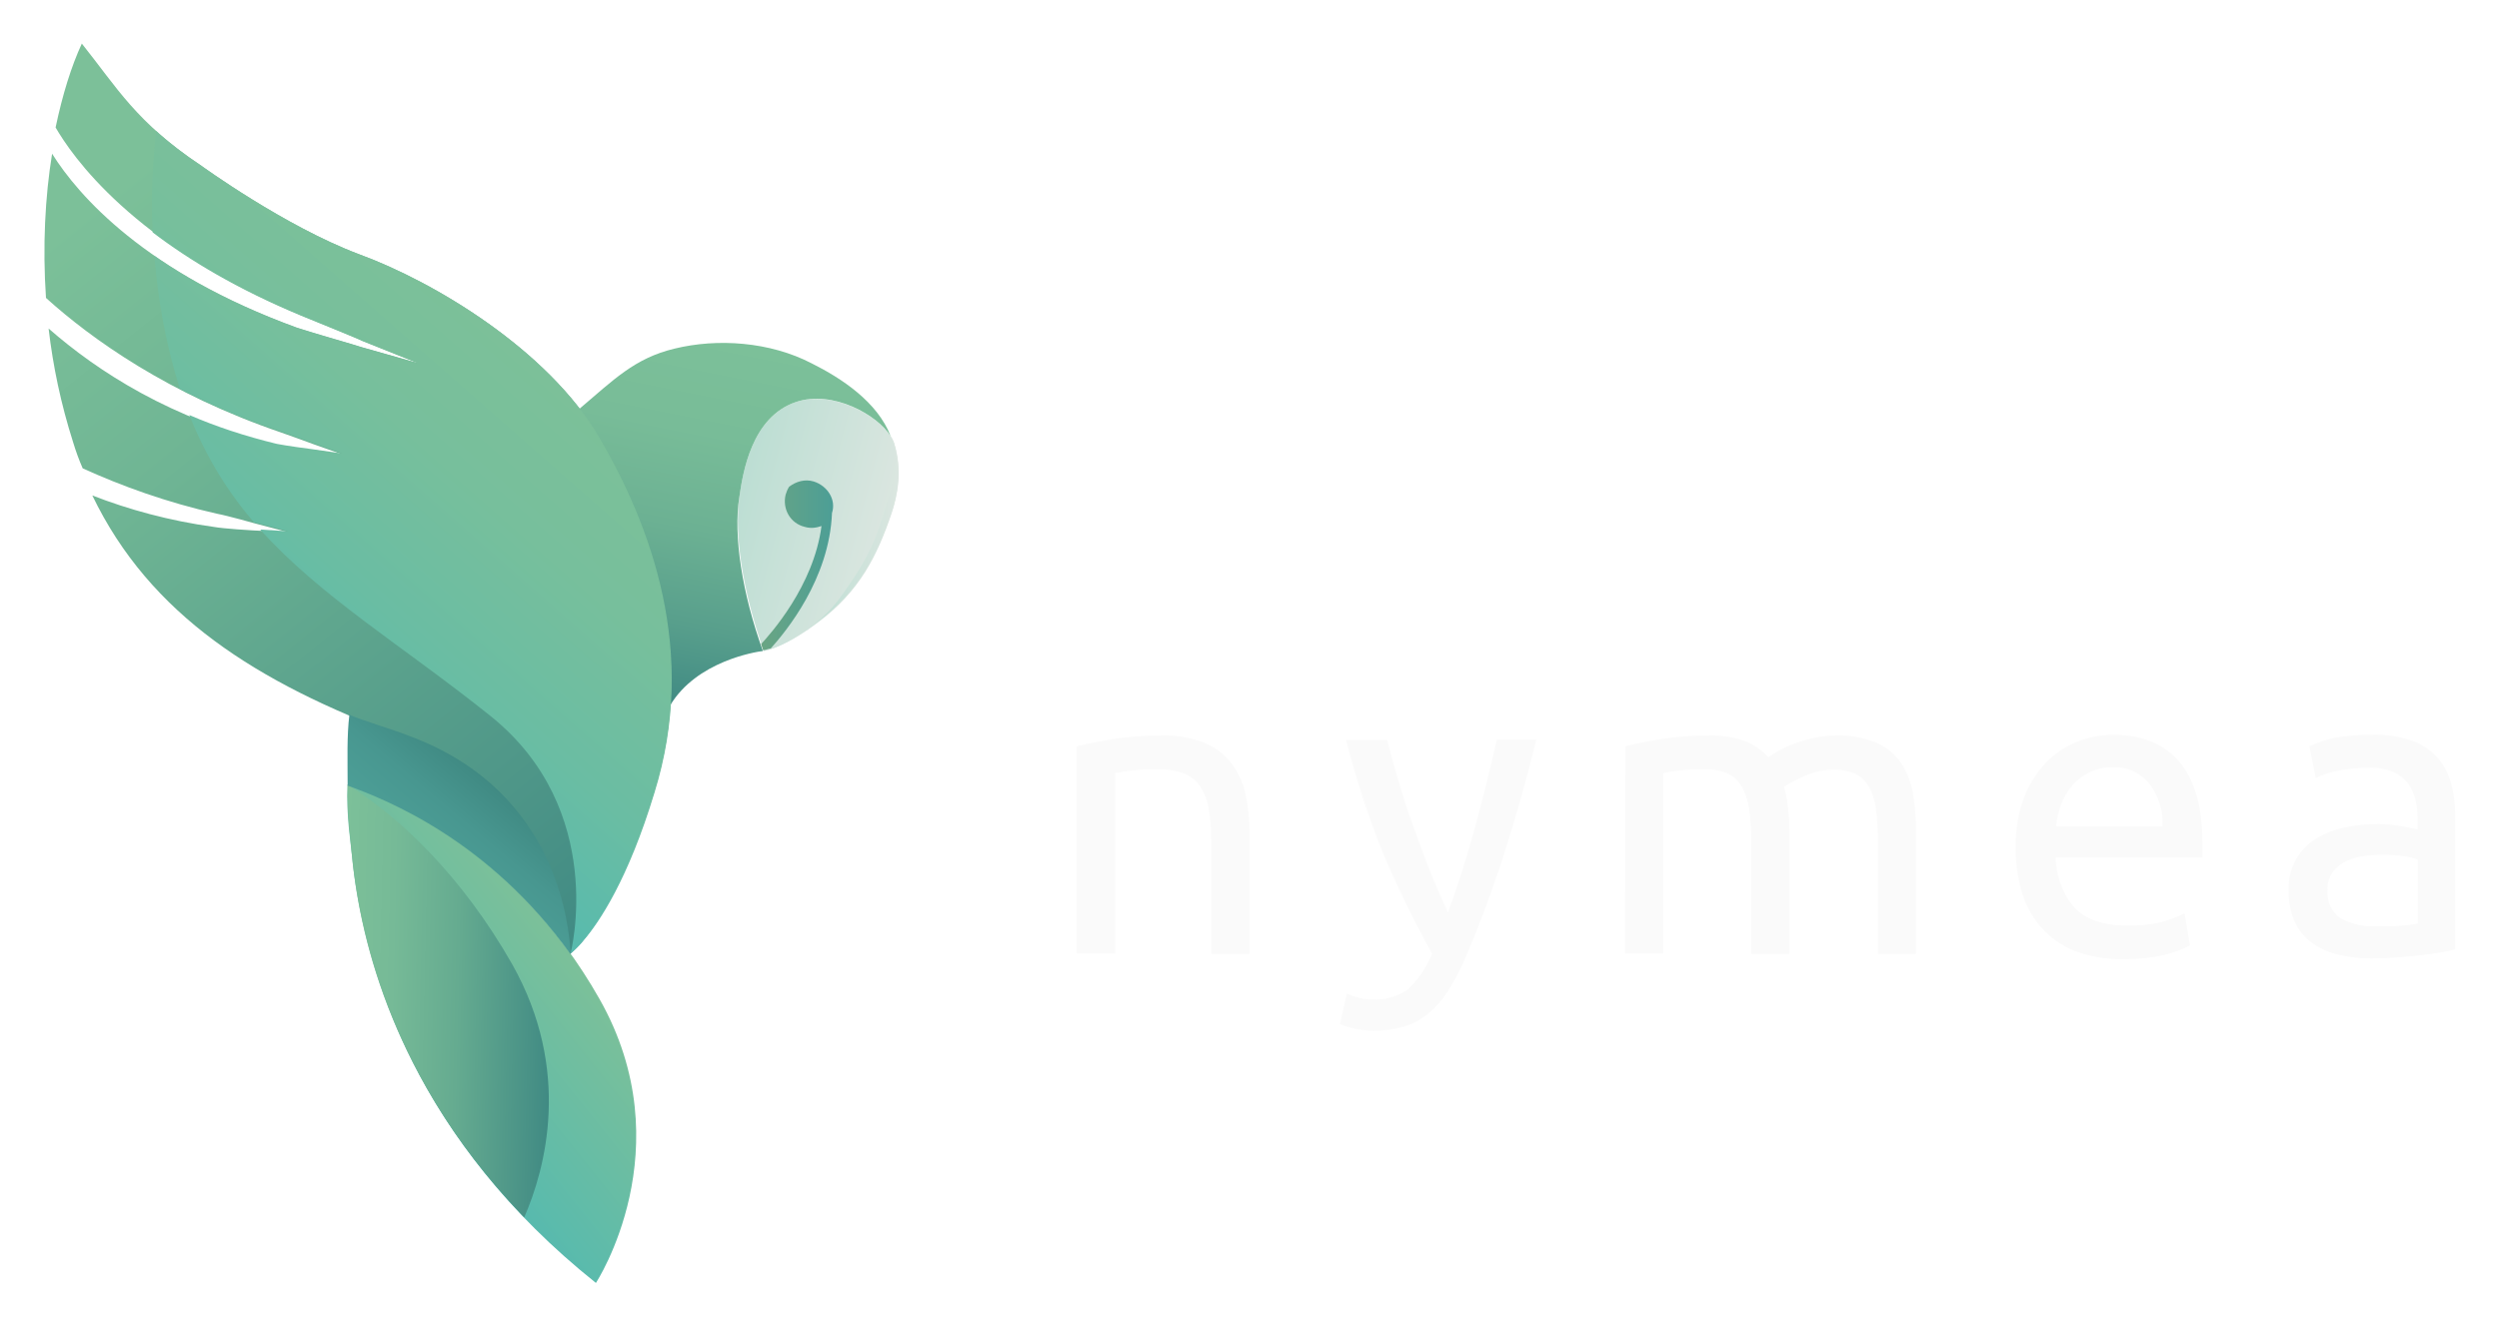
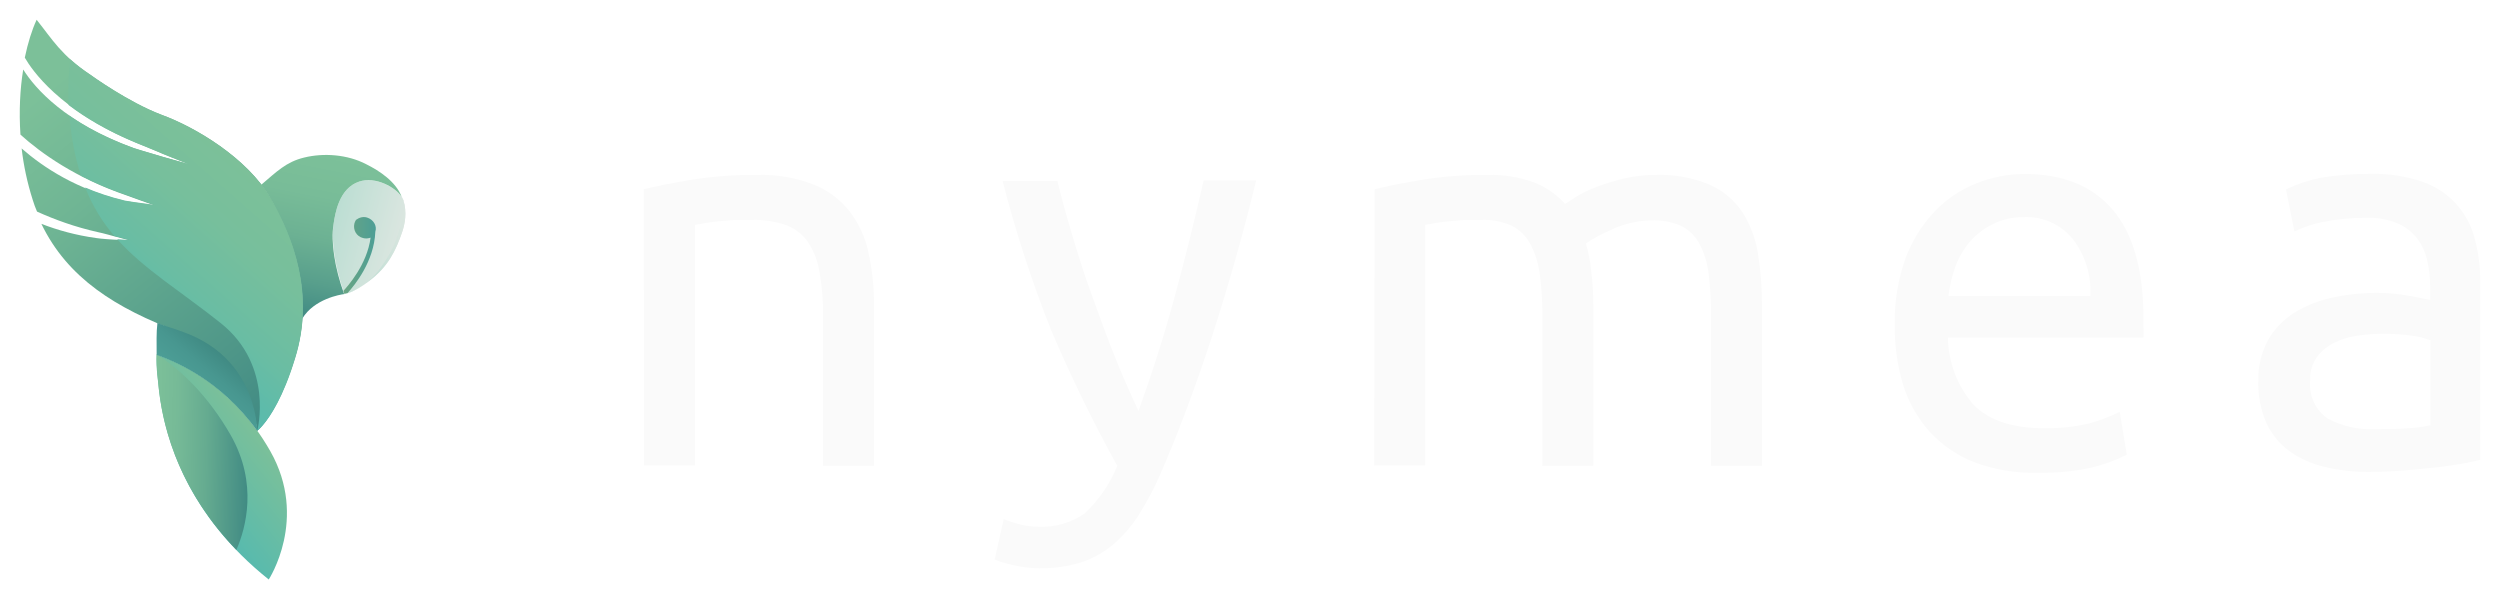
- <svg xmlns="http://www.w3.org/2000/svg" xmlns:xlink="http://www.w3.org/1999/xlink" id="Layer_1" data-name="Layer 1" viewBox="0 0 285.598 151.72" version="1.1" width="285.598" height="151.72">
+ <svg xmlns="http://www.w3.org/2000/svg" xmlns:xlink="http://www.w3.org/1999/xlink" id="Layer_1" data-name="Layer 1" viewBox="0 0 632.823 151.689" version="1.1" width="632.823" height="151.689">
  <defs id="defs69">
    <style id="style2">.cls-1{fill:url(#New_Gradient_Swatch_1);}.cls-2{fill:url(#linear-gradient);}.cls-3{fill:url(#linear-gradient-2);}.cls-4{fill:url(#linear-gradient-3);}.cls-5{fill:url(#linear-gradient-4);}.cls-6{fill:url(#linear-gradient-5);}.cls-7{fill:url(#linear-gradient-6);}.cls-8{fill:url(#linear-gradient-7);}.cls-9{fill:url(#linear-gradient-8);}.cls-10{fill:url(#linear-gradient-9);}.cls-11{fill:url(#New_Gradient_Swatch_2);}.cls-12{fill:#676767;}</style>
    <linearGradient id="New_Gradient_Swatch_1" x1="282.06" y1="231.14" x2="354.72" y2="321.84" gradientUnits="userSpaceOnUse" gradientTransform="translate(-278.1731,-221.79)">
      <stop offset="0.13" stop-color="#9fc8a4" id="stop4" />
      <stop offset="0.4" stop-color="#92bc9e" id="stop6" />
      <stop offset="0.9" stop-color="#719b8f" id="stop8" />
      <stop offset="1" stop-color="#69938c" id="stop10" />
    </linearGradient>
    <linearGradient id="linear-gradient" x1="252.74" y1="539.16" x2="235.17" y2="539.16" gradientTransform="matrix(0.97,0.26,-0.26,0.97,272.36,-301.35)" gradientUnits="userSpaceOnUse">
      <stop offset="0" stop-color="#e3eae4" id="stop13" />
      <stop offset="1" stop-color="#cde2d8" id="stop15" />
    </linearGradient>
    <linearGradient id="linear-gradient-2" x1="364.05" y1="261.21" x2="355.77" y2="302.63" gradientUnits="userSpaceOnUse" gradientTransform="translate(-278.1731,-221.79)">
      <stop offset="0" stop-color="#9fc8a4" id="stop18" />
      <stop offset="0.27" stop-color="#9bc4a2" id="stop20" />
      <stop offset="0.54" stop-color="#8fb89d" id="stop22" />
      <stop offset="0.82" stop-color="#7ba494" id="stop24" />
      <stop offset="1" stop-color="#69938c" id="stop26" />
    </linearGradient>
    <linearGradient id="linear-gradient-3" x1="370.65" y1="293.83" x2="370.51" y2="293.83" xlink:href="#linear-gradient" gradientTransform="translate(-278.1731,-221.79)" />
    <linearGradient id="linear-gradient-4" x1="380.91" y1="282.75" x2="370.65" y2="282.75" xlink:href="#linear-gradient" gradientTransform="translate(-278.1731,-221.79)" />
    <linearGradient id="linear-gradient-5" x1="370.51" y1="295.08" x2="365.47" y2="295.08" xlink:href="#linear-gradient" gradientTransform="translate(-278.1731,-221.79)" />
    <linearGradient id="linear-gradient-6" x1="365.22" y1="286.54" x2="373.5" y2="286.54" gradientUnits="userSpaceOnUse" gradientTransform="translate(-278.1731,-221.79)">
      <stop offset="0" stop-color="#89ae8e" id="stop32" />
      <stop offset="1" stop-color="#79a79f" id="stop34" />
    </linearGradient>
    <linearGradient id="linear-gradient-7" x1="330.55" y1="350.38" x2="312.61" y2="365.42" gradientTransform="rotate(1.3,10830.334,-11455.762)" gradientUnits="userSpaceOnUse">
      <stop offset="0" stop-color="#9fc8a4" id="stop37" />
      <stop offset="1" stop-color="#8cc1b6" id="stop39" />
    </linearGradient>
    <linearGradient id="linear-gradient-8" x1="304.51" y1="356.13" x2="328.33" y2="356.13" gradientTransform="rotate(1.3,10830.334,-11455.762)" gradientUnits="userSpaceOnUse">
      <stop offset="0" stop-color="#9fc8a4" id="stop42" />
      <stop offset="0.25" stop-color="#99c2a1" id="stop44" />
      <stop offset="0.59" stop-color="#88b19a" id="stop46" />
      <stop offset="0.97" stop-color="#6b958d" id="stop48" />
      <stop offset="1" stop-color="#69938c" id="stop50" />
    </linearGradient>
    <linearGradient id="linear-gradient-9" x1="328.24" y1="320.2" x2="335.08" y2="312.05" gradientUnits="userSpaceOnUse" gradientTransform="translate(-278.1731,-221.79)">
      <stop offset="0" stop-color="#79a79f" id="stop53" />
      <stop offset="0.49" stop-color="#74a099" id="stop55" />
      <stop offset="1" stop-color="#69938c" id="stop57" />
    </linearGradient>
    <linearGradient id="New_Gradient_Swatch_2" x1="338.64" y1="262.42" x2="306.78" y2="298.69" gradientUnits="userSpaceOnUse" gradientTransform="translate(-278.1731,-221.79)">
      <stop offset="0" stop-color="#9fc8a4" id="stop60" />
      <stop offset="0.46" stop-color="#9ac6a8" id="stop62" />
      <stop offset="0.98" stop-color="#8dc1b5" id="stop64" />
      <stop offset="1" stop-color="#8cc1b6" id="stop66" />
    </linearGradient>
-     <linearGradient id="SVGID_1_" gradientUnits="userSpaceOnUse" x1="369.026" y1="171.884" x2="441.687" y2="262.581">
+     <linearGradient id="SVGID_1_" gradientUnits="userSpaceOnUse" x1="369.026" y1="171.884" x2="441.687" y2="262.581" gradientTransform="translate(0.07830056,-0.01787594)">
      <stop offset="0.13" style="stop-color:#7CC099" id="stop46-3" />
      <stop offset="0.379" style="stop-color:#6FB594" id="stop48-6" />
      <stop offset="0.835" style="stop-color:#4E9688" id="stop50-7" />
      <stop offset="1" style="stop-color:#408A83" id="stop52" />
    </linearGradient>
-     <linearGradient id="SVGID_2_" gradientUnits="userSpaceOnUse" x1="936.139" y1="154.453" x2="918.562" y2="154.453" gradientTransform="matrix(0.9669,0.2553,-0.2553,0.9669,-399.6603,-163.1002)">
+     <linearGradient id="SVGID_2_" gradientUnits="userSpaceOnUse" x1="936.139" y1="154.453" x2="918.562" y2="154.453" gradientTransform="matrix(0.9669,0.2553,-0.2553,0.9669,-399.582,-163.1181)">
      <stop offset="0" style="stop-color:#DBE6E0" id="stop61" />
      <stop offset="1" style="stop-color:#BCDED3" id="stop63" />
    </linearGradient>
-     <linearGradient id="SVGID_3_" gradientUnits="userSpaceOnUse" x1="451.016" y1="201.949" x2="442.738" y2="243.378">
+     <linearGradient id="SVGID_3_" gradientUnits="userSpaceOnUse" x1="451.016" y1="201.949" x2="442.738" y2="243.378" gradientTransform="translate(0.07830056,-0.01787594)">
      <stop offset="0" style="stop-color:#7CC099" id="stop72" />
      <stop offset="0.257" style="stop-color:#78BC98" id="stop74" />
      <stop offset="0.516" style="stop-color:#6CB193" id="stop76" />
      <stop offset="0.777" style="stop-color:#589F8C" id="stop78" />
      <stop offset="1" style="stop-color:#408A83" id="stop80" />
    </linearGradient>
-     <linearGradient id="SVGID_4_" gradientUnits="userSpaceOnUse" x1="457.624" y1="234.572" x2="457.476" y2="234.572">
+     <linearGradient id="SVGID_4_" gradientUnits="userSpaceOnUse" x1="457.624" y1="234.572" x2="457.476" y2="234.572" gradientTransform="translate(0.07830056,-0.01787594)">
      <stop offset="0" style="stop-color:#DBE6E0" id="stop87" />
      <stop offset="1" style="stop-color:#BCDED3" id="stop89" />
    </linearGradient>
-     <linearGradient id="SVGID_5_" gradientUnits="userSpaceOnUse" x1="467.882" y1="223.493" x2="457.624" y2="223.493">
+     <linearGradient id="SVGID_5_" gradientUnits="userSpaceOnUse" x1="467.882" y1="223.493" x2="457.624" y2="223.493" gradientTransform="translate(0.07830056,-0.01787594)">
      <stop offset="0" style="stop-color:#DBE6E0" id="stop96" />
      <stop offset="1" style="stop-color:#BCDED3" id="stop98" />
    </linearGradient>
-     <linearGradient id="SVGID_6_" gradientUnits="userSpaceOnUse" x1="457.476" y1="235.823" x2="452.437" y2="235.823">
+     <linearGradient id="SVGID_6_" gradientUnits="userSpaceOnUse" x1="457.476" y1="235.823" x2="452.437" y2="235.823" gradientTransform="translate(0.07830056,-0.01787594)">
      <stop offset="0" style="stop-color:#DBE6E0" id="stop105" />
      <stop offset="1" style="stop-color:#BCDED3" id="stop107" />
    </linearGradient>
-     <linearGradient id="SVGID_7_" gradientUnits="userSpaceOnUse" x1="452.192" y1="227.279" x2="460.475" y2="227.279">
+     <linearGradient id="SVGID_7_" gradientUnits="userSpaceOnUse" x1="452.192" y1="227.279" x2="460.475" y2="227.279" gradientTransform="translate(0.07830056,-0.01787594)">
      <stop offset="0" style="stop-color:#6AA583" id="stop112" />
      <stop offset="1" style="stop-color:#4C9E96" id="stop114" />
    </linearGradient>
-     <linearGradient id="SVGID_8_" gradientUnits="userSpaceOnUse" x1="473.171" y1="268.904" x2="455.235" y2="283.954" gradientTransform="matrix(0.9997,0.0227,-0.0227,0.9997,-36.4014,-7.9207)">
+     <linearGradient id="SVGID_8_" gradientUnits="userSpaceOnUse" x1="473.171" y1="268.904" x2="455.235" y2="283.954" gradientTransform="matrix(0.9997,0.0227,-0.0227,0.9997,-36.3231,-7.938576)">
      <stop offset="0" style="stop-color:#7CC099" id="stop119" />
      <stop offset="1" style="stop-color:#57BAAE" id="stop121" />
    </linearGradient>
-     <linearGradient id="SVGID_9_" gradientUnits="userSpaceOnUse" x1="447.131" y1="274.662" x2="470.952" y2="274.662" gradientTransform="matrix(0.9997,0.0227,-0.0227,0.9997,-36.4014,-7.9207)">
+     <linearGradient id="SVGID_9_" gradientUnits="userSpaceOnUse" x1="447.131" y1="274.662" x2="470.952" y2="274.662" gradientTransform="matrix(0.9997,0.0227,-0.0227,0.9997,-36.3231,-7.938576)">
      <stop offset="0" style="stop-color:#7CC099" id="stop126" />
      <stop offset="0.233" style="stop-color:#76BA97" id="stop128" />
      <stop offset="0.548" style="stop-color:#65AB90" id="stop130" />
      <stop offset="0.911" style="stop-color:#489186" id="stop132" />
      <stop offset="1" style="stop-color:#408A83" id="stop134" />
    </linearGradient>
-     <linearGradient id="SVGID_10_" gradientUnits="userSpaceOnUse" x1="415.215" y1="260.938" x2="422.051" y2="252.792">
+     <linearGradient id="SVGID_10_" gradientUnits="userSpaceOnUse" x1="415.215" y1="260.938" x2="422.051" y2="252.792" gradientTransform="translate(0.07830056,-0.01787594)">
      <stop offset="0" style="stop-color:#4C9E96" id="stop141" />
      <stop offset="0.486" style="stop-color:#489790" id="stop143" />
      <stop offset="1" style="stop-color:#408A83" id="stop145" />
    </linearGradient>
-     <linearGradient id="SVGID_11_" gradientUnits="userSpaceOnUse" x1="425.606" y1="203.167" x2="393.748" y2="239.431">
+     <linearGradient id="SVGID_11_" gradientUnits="userSpaceOnUse" x1="425.606" y1="203.167" x2="393.748" y2="239.431" gradientTransform="translate(0.07830056,-0.01787594)">
      <stop offset="0" style="stop-color:#7CC099" id="stop152" />
      <stop offset="0.318" style="stop-color:#77BF9C" id="stop154" />
      <stop offset="0.676" style="stop-color:#6ABDA3" id="stop156" />
      <stop offset="1" style="stop-color:#57BAAE" id="stop158" />
    </linearGradient>
  </defs>
-   <g transform="matrix(0.9992171,0,0,0.9992171,-364.8555,-162.3867)" id="g41">
+   <g transform="matrix(0.9992171,0,0,0.9992171,-364.9338,-162.3689)" id="g41">
    <g id="g43">
      <linearGradient id="linearGradient3548" gradientUnits="userSpaceOnUse" x1="369.026" y1="171.884" x2="441.687" y2="262.581">
        <stop offset="0.13" style="stop-color:#7CC099" id="stop3550" />
        <stop offset="0.379" style="stop-color:#6FB594" id="stop3552" />
        <stop offset="0.835" style="stop-color:#4E9688" id="stop3554" />
        <stop offset="1" style="stop-color:#408A83" id="stop3556" />
      </linearGradient>
      <path style="fill:url(#SVGID_1_)" d="m 433.7,212.6 c -5.9,-10.1 -19,-17.9 -27.5,-21 -8.5,-3.2 -18,-10.1 -18,-10.1 -7.5,-5 -9.7,-9 -13.7,-14 -1.2,2.6 -2.2,5.8 -3,9.6 1.8,3.1 8.7,13.4 28.1,21.5 1.7,0.7 6.9,2.8 7,2.9 l 6.5,2.6 -6.7,-1.9 c -0.2,-0.1 -5.5,-1.6 -7.3,-2.2 -17.3,-6.3 -25,-15.1 -28,-19.9 -0.8,4.9 -1.1,10.6 -0.7,16.5 5.2,4.7 14,11 26.9,15.4 0.9,0.3 3.6,1.3 3.6,1.3 l 3.4,1.2 -3.5,-0.5 c -0.1,0 -3,-0.4 -4,-0.6 -12.1,-2.9 -20.5,-8.4 -26.1,-13.3 0.5,4.3 1.4,8.6 2.8,13 0.3,1 0.7,2.1 1.1,3 4.4,2 9.6,3.9 15.4,5.2 1.1,0.2 4.3,1.1 4.3,1.1 l 3.8,1 -4,-0.2 c -0.1,0 -3.4,-0.2 -4.5,-0.4 -5.1,-0.7 -9.8,-2 -13.9,-3.6 6.6,13.7 18.8,21.4 35.2,27.5 18.7,7 19.4,25 19.4,25 0,0 5.1,-3.8 9.6,-18.4 5.1,-16.2 -0.3,-30.6 -6.2,-40.7 z" id="path54" />
    </g>
    <g id="g56">
      <g id="g58">
        <linearGradient id="linearGradient3561" gradientUnits="userSpaceOnUse" x1="936.139" y1="154.453" x2="918.562" y2="154.453" gradientTransform="matrix(0.9669,0.2553,-0.2553,0.9669,-399.6603,-163.1002)">
          <stop offset="0" style="stop-color:#DBE6E0" id="stop3563" />
          <stop offset="1" style="stop-color:#BCDED3" id="stop3565" />
        </linearGradient>
        <path style="fill:url(#SVGID_2_)" d="m 458.6,233.8 c 4.9,-3.6 6.9,-7.8 8.5,-12.5 0.7,-2.1 1.3,-5 0.3,-8.1 -0.8,-2.5 -6.5,-6.2 -11.2,-4.7 -5.1,1.7 -6.1,8.1 -6.5,10.9 -0.6,4.3 0.4,10.9 2.8,17.6 -0.1,0 2.1,-0.2 6.1,-3.2 z" id="path65" />
      </g>
      <g id="g67">
        <g id="g69">
          <linearGradient id="linearGradient3570" gradientUnits="userSpaceOnUse" x1="451.016" y1="201.949" x2="442.738" y2="243.378">
            <stop offset="0" style="stop-color:#7CC099" id="stop3572" />
            <stop offset="0.257" style="stop-color:#78BC98" id="stop3574" />
            <stop offset="0.516" style="stop-color:#6CB193" id="stop3576" />
            <stop offset="0.777" style="stop-color:#589F8C" id="stop3578" />
            <stop offset="1" style="stop-color:#408A83" id="stop3580" />
          </linearGradient>
          <path style="fill:url(#SVGID_3_)" d="m 449.7,219.4 c 0.4,-2.8 1.4,-9.2 6.5,-10.9 4.2,-1.4 9.3,1.5 10.8,3.9 -1.5,-3.9 -5.6,-6.6 -9,-8.3 -4.8,-2.5 -10.8,-2.9 -15.7,-1.7 -4.6,1.1 -7,3.6 -10.9,6.9 0.8,1.1 1.6,2.2 2.2,3.3 4.6,8 9,18.6 8.2,30.6 3,-5 9.7,-6.1 10.6,-6.2 -2.4,-6.6 -3.4,-13.3 -2.7,-17.6 z" id="path82" />
        </g>
        <g id="g84">
          <linearGradient id="linearGradient3584" gradientUnits="userSpaceOnUse" x1="457.624" y1="234.572" x2="457.476" y2="234.572">
            <stop offset="0" style="stop-color:#DBE6E0" id="stop3586" />
            <stop offset="1" style="stop-color:#BCDED3" id="stop3588" />
          </linearGradient>
          <path style="fill:url(#SVGID_4_)" d="m 457.6,234.5 c -0.1,0 -0.1,0.1 -0.1,0.1 0,0 0.1,0 0.1,-0.1 z" id="path91-5" />
        </g>
        <g id="g93">
          <linearGradient id="linearGradient3592" gradientUnits="userSpaceOnUse" x1="467.882" y1="223.493" x2="457.624" y2="223.493">
            <stop offset="0" style="stop-color:#DBE6E0" id="stop3594" />
            <stop offset="1" style="stop-color:#BCDED3" id="stop3596" />
          </linearGradient>
          <path style="fill:url(#SVGID_5_)" d="m 467.4,213.2 c -0.1,-0.2 -0.2,-0.5 -0.4,-0.8 0.7,1.7 0.8,3.7 0.1,5.9 -1.5,4.9 -1.8,7.1 -6.1,12.9 -1,1.3 -2.2,2.4 -3.4,3.2 0.3,-0.2 0.6,-0.4 1,-0.7 4.9,-3.6 6.9,-7.8 8.5,-12.5 0.7,-2 1.2,-4.9 0.3,-8 z" id="path100" />
        </g>
        <g id="g102">
          <linearGradient id="linearGradient3600" gradientUnits="userSpaceOnUse" x1="457.476" y1="235.823" x2="452.437" y2="235.823">
            <stop offset="0" style="stop-color:#DBE6E0" id="stop3602" />
            <stop offset="1" style="stop-color:#BCDED3" id="stop3604" />
          </linearGradient>
          <path style="fill:url(#SVGID_6_)" d="m 452.4,237 c 0,0 0,0 0,0 0,0 1.8,-0.2 5,-2.4 -2.5,1.7 -4.9,2.4 -4.9,2.4 0,0 0,0 -0.1,0 z" id="path109" />
        </g>
      </g>
      <linearGradient id="linearGradient3607" gradientUnits="userSpaceOnUse" x1="452.192" y1="227.279" x2="460.475" y2="227.279">
        <stop offset="0" style="stop-color:#6AA583" id="stop3609" />
        <stop offset="1" style="stop-color:#4C9E96" id="stop3611" />
      </linearGradient>
      <path style="fill:url(#SVGID_7_)" d="m 458.2,217.6 c -1,-0.3 -2,0 -2.8,0.6 -0.2,0.3 -0.3,0.6 -0.4,0.9 -0.4,1.6 0.5,3.3 2.2,3.7 0.7,0.2 1.3,0.1 1.9,-0.1 -0.9,6.9 -5.9,12.4 -6.9,13.5 0.1,0.4 0.2,0.5 0.2,0.7 0.3,0 0.4,-0.1 0.9,-0.2 1.7,-1.9 6.7,-7.9 7,-15.5 0.5,-1.5 -0.5,-3.1 -2.1,-3.6 z" id="path116" />
    </g>
    <linearGradient id="linearGradient3614" gradientUnits="userSpaceOnUse" x1="473.171" y1="268.904" x2="455.235" y2="283.954" gradientTransform="matrix(0.9997,0.0227,-0.0227,0.9997,-36.4014,-7.9207)">
      <stop offset="0" style="stop-color:#7CC099" id="stop3616" />
      <stop offset="1" style="stop-color:#57BAAE" id="stop3618" />
    </linearGradient>
    <path style="fill:url(#SVGID_8_)" d="m 405.5,261.4 c 1.5,12.7 7.5,31.7 27.8,47.9 0,0 10.1,-15.4 0.4,-32.5 -9.7,-17.1 -23.8,-22.7 -28.8,-24.5 -0.2,3.6 0.4,6.8 0.6,9.1 z" id="path123" />
    <linearGradient id="linearGradient3621" gradientUnits="userSpaceOnUse" x1="447.131" y1="274.662" x2="470.952" y2="274.662" gradientTransform="matrix(0.9997,0.0227,-0.0227,0.9997,-36.4014,-7.9207)">
      <stop offset="0" style="stop-color:#7CC099" id="stop3623" />
      <stop offset="0.233" style="stop-color:#76BA97" id="stop3625" />
      <stop offset="0.548" style="stop-color:#65AB90" id="stop3627" />
      <stop offset="0.911" style="stop-color:#489186" id="stop3629" />
      <stop offset="1" style="stop-color:#408A83" id="stop3631" />
    </linearGradient>
    <path style="fill:url(#SVGID_9_)" d="m 423.7,272.8 c -5.7,-10 -12.8,-16.8 -18.8,-20.5 -0.1,3.2 0.4,7 0.6,9.1 1.2,10.8 5.8,26.1 19.6,40.4 2.4,-5.5 5.5,-16.8 -1.4,-29 z" id="path136" />
    <g id="g138">
      <linearGradient id="linearGradient3635" gradientUnits="userSpaceOnUse" x1="415.215" y1="260.938" x2="422.051" y2="252.792">
        <stop offset="0" style="stop-color:#4C9E96" id="stop3637" />
        <stop offset="0.486" style="stop-color:#489790" id="stop3639" />
        <stop offset="1" style="stop-color:#408A83" id="stop3641" />
      </linearGradient>
      <path style="fill:url(#SVGID_10_)" d="m 411.9,246.7 c -2,-0.8 -4.9,-1.6 -6.8,-2.4 -0.3,2.5 -0.2,5.1 -0.2,8.1 4.4,1.6 16.1,6.2 25.5,19.3 0,-0.1 0,-0.2 0,-0.3 -0.2,-2.3 -1.1,-18.3 -18.5,-24.7 z" id="path147" />
    </g>
    <g id="g149">
      <linearGradient id="linearGradient3645" gradientUnits="userSpaceOnUse" x1="425.606" y1="203.167" x2="393.748" y2="239.431">
        <stop offset="0" style="stop-color:#7CC099" id="stop3647" />
        <stop offset="0.318" style="stop-color:#77BF9C" id="stop3649" />
        <stop offset="0.676" style="stop-color:#6ABDA3" id="stop3651" />
        <stop offset="1" style="stop-color:#57BAAE" id="stop3653" />
      </linearGradient>
      <path style="fill:url(#SVGID_11_)" d="m 433.7,212.6 c -5.9,-10.1 -19,-17.9 -27.5,-21 -8.5,-3.2 -18,-10.1 -18,-10.1 -2.1,-1.4 -3.8,-2.7 -5.2,-4 -0.4,3.6 -0.6,7.5 -0.4,11.6 4.2,3.2 9.7,6.5 16.9,9.5 1.7,0.7 6.9,2.8 7,2.9 l 6.5,2.6 -6.7,-1.9 c -0.2,-0.1 -5.5,-1.6 -7.3,-2.2 -6.8,-2.5 -12.1,-5.3 -16.2,-8.2 0.4,5 1.3,10.1 2.9,15.2 3.4,1.8 7.2,3.4 11.6,4.9 0.9,0.3 3.6,1.3 3.6,1.3 l 3.4,1.2 -3.5,-0.5 c -0.1,0 -3,-0.4 -4,-0.6 -3.7,-0.9 -7,-2 -10,-3.3 1.9,4.8 4.4,8.8 7.4,12.3 0.1,0 0.1,0 0.1,0 l 3.8,1 -3.2,-0.2 c 6.9,7.7 16.3,13.3 26.3,21.3 13.5,10.8 9.2,27.2 9.2,27.2 0,0 0.8,-0.6 1.5,-1.5 1.8,-2.1 5.1,-7 8.1,-16.9 5,-16.1 -0.4,-30.5 -6.3,-40.6 z" id="path160" />
    </g>
  </g>
-   <path class="cls-12" d="m 123.047,85.32 c 1,-0.25 2.33,-0.52 4,-0.8 a 33.84,33.84 0 0 1 5.74,-0.43 12.37,12.37 0 0 1 4.84,0.83 7.52,7.52 0 0 1 3.08,2.3 8.85,8.85 0 0 1 1.62,3.55 20.81,20.81 0 0 1 0.47,4.56 v 13.72 h -4.37 V 96.27 a 20.35,20.35 0 0 0 -0.31,-3.86 6.48,6.48 0 0 0 -1,-2.58 4,4 0 0 0 -1.88,-1.44 8.41,8.41 0 0 0 -2.91,-0.44 c -0.47,0 -1,0 -1.46,0 l -1.43,0.12 c -0.46,0.05 -0.86,0.1 -1.22,0.17 l -0.78,0.14 v 20.63 h -4.37 z" id="path95" style="fill:#fafafa;fill-opacity:1" />
-   <path class="cls-12" d="m 153.927,113.61 a 9,9 0 0 0 1.34,0.45 6.55,6.55 0 0 0 1.62,0.21 6.39,6.39 0 0 0 4,-1.15 11.7,11.7 0 0 0 2.78,-4.07 126.9,126.9 0 0 1 -5.67,-11.63 106.17,106.17 0 0 1 -4.17,-12.81 h 4.7 c 0.35,1.41 0.76,2.93 1.25,4.56 0.49,1.63 1,3.31 1.62,5 0.62,1.69 1.24,3.45 1.92,5.17 0.68,1.72 1.41,3.38 2.17,5 q 1.78,-4.93 3.1,-9.78 1.32,-4.85 2.49,-10 h 4.51 q -1.7,6.92 -3.76,13.28 c -1.38,4.24 -2.86,8.22 -4.46,11.91 a 26,26 0 0 1 -1.95,3.65 11.23,11.23 0 0 1 -2.24,2.51 8.18,8.18 0 0 1 -2.75,1.46 11.8,11.8 0 0 1 -3.45,0.47 10.11,10.11 0 0 1 -1.08,-0.07 c -0.38,-0.05 -0.75,-0.11 -1.11,-0.19 -0.36,-0.08 -0.69,-0.17 -1,-0.26 a 3.68,3.68 0 0 1 -0.64,-0.24 z" id="path97" style="fill:#fafafa;fill-opacity:1" />
-   <path class="cls-12" d="m 185.747,85.32 c 1,-0.25 2.33,-0.52 4,-0.8 a 33.3,33.3 0 0 1 5.71,-0.43 10.78,10.78 0 0 1 3.95,0.64 6.9,6.9 0 0 1 2.68,1.85 c 0.22,-0.15 0.56,-0.37 1,-0.65 a 11.39,11.39 0 0 1 1.74,-0.83 18.69,18.69 0 0 1 2.31,-0.7 11.73,11.73 0 0 1 2.72,-0.31 11.05,11.05 0 0 1 4.61,0.83 6.61,6.61 0 0 1 2.8,2.32 9.27,9.27 0 0 1 1.36,3.57 27.56,27.56 0 0 1 0.35,4.52 v 13.72 h -4.37 V 96.27 a 28.36,28.36 0 0 0 -0.21,-3.72 7.19,7.19 0 0 0 -0.8,-2.58 3.63,3.63 0 0 0 -1.6,-1.53 6,6 0 0 0 -2.6,-0.45 8.42,8.42 0 0 0 -3.53,0.89 12,12 0 0 0 -2,1.09 11.57,11.57 0 0 1 0.45,2.3 23.06,23.06 0 0 1 0.19,3.06 v 13.72 h -4.37 V 96.27 a 26.42,26.42 0 0 0 -0.23,-3.72 7.6,7.6 0 0 0 -0.83,-2.58 3.66,3.66 0 0 0 -1.59,-1.53 5.86,5.86 0 0 0 -2.57,-0.49 c -0.44,0 -0.91,0 -1.41,0 l -1.43,0.12 c -0.45,0.05 -0.87,0.1 -1.25,0.17 l -0.75,0.14 v 20.63 h -4.37 z" id="path99" style="fill:#fafafa;fill-opacity:1" />
-   <path class="cls-12" d="m 271.197,84 a 12.82,12.82 0 0 1 4.45,0.68 6.95,6.95 0 0 1 4.48,4.89 14,14 0 0 1 0.47,3.78 v 15.18 c -0.38,0.09 -1,0.25 -1.64,0.35 -0.64,0.1 -1.36,0.22 -2.21,0.31 -0.85,0.09 -1.76,0.18 -2.75,0.26 -0.99,0.08 -2,0.12 -2.94,0.12 a 15.56,15.56 0 0 1 -3.8,-0.43 8.44,8.44 0 0 1 -3,-1.33 6.15,6.15 0 0 1 -2,-2.43 8.42,8.42 0 0 1 -0.7,-3.61 6.94,6.94 0 0 1 0.82,-3.48 6.53,6.53 0 0 1 2.23,-2.35 10.22,10.22 0 0 1 3.29,-1.32 18.12,18.12 0 0 1 3.93,-0.41 12.78,12.78 0 0 1 1.36,0.07 c 0.47,0.05 0.92,0.11 1.34,0.19 l 1.11,0.21 0.66,0.14 V 93.6 a 9.62,9.62 0 0 0 -0.24,-2.14 5,5 0 0 0 -0.84,-1.88 4.35,4.35 0 0 0 -1.67,-1.32 6.54,6.54 0 0 0 -2.75,-0.49 19.17,19.17 0 0 0 -3.73,0.36 11,11 0 0 0 -2.42,0.81 l -0.71,-3.61 a 12.49,12.49 0 0 1 3,-1 24.77,24.77 0 0 1 4.26,-0.33 z m 0.38,21.9 c 1,0 2,0 2.75,-0.07 a 11.93,11.93 0 0 0 2,-0.26 v -7.28 a 5.63,5.63 0 0 0 -1.53,-0.4 16.92,16.92 0 0 0 -2.56,-0.17 15.46,15.46 0 0 0 -2.09,0.15 6.49,6.49 0 0 0 -2,0.58 4.29,4.29 0 0 0 -1.53,1.22 3.21,3.21 0 0 0 -0.61,2.05 3.53,3.53 0 0 0 1.5,3.27 7.85,7.85 0 0 0 4.07,0.91 z" id="path101" style="fill:#fafafa;fill-opacity:1" />
-   <path class="cls-12" d="m 230.367,96.88 a 15.81,15.81 0 0 1 0.94,-5.67 11.75,11.75 0 0 1 2.5,-4 10,10 0 0 1 3.57,-2.4 11.15,11.15 0 0 1 4.13,-0.8 q 4.94,0 7.57,3.08 c 1.75,2.05 2.63,5.18 2.63,9.37 v 0.75 a 7.21,7.21 0 0 1 0,0.83 h -16.78 a 9,9 0 0 0 2.21,5.78 c 1.29,1.31 3.29,2 6,2 a 15.9,15.9 0 0 0 3.88,-0.4 15,15 0 0 0 2.65,-1 l 0.61,3.67 a 14,14 0 0 1 -3.08,1.12 19.58,19.58 0 0 1 -4.53,0.43 14.45,14.45 0 0 1 -5.52,-0.92 10.26,10.26 0 0 1 -3.83,-2.65 10.84,10.84 0 0 1 -2.24,-4 17.17,17.17 0 0 1 -0.71,-5.19 z m 16.78,-2.4 a 7.33,7.33 0 0 0 -1.48,-4.86 5.1,5.1 0 0 0 -4.2,-1.91 5.79,5.79 0 0 0 -2.66,0.59 6.14,6.14 0 0 0 -2,1.53 7.11,7.11 0 0 0 -1.25,2.16 10.73,10.73 0 0 0 -0.58,2.49 z" id="path103" style="fill:#fafafa;fill-opacity:1" />
+   <path class="cls-12" d="m 162.969,47.906 c 2.95,-0.738 6.875,-1.534 11.802,-2.36 a 99.845,99.845 0 0 1 16.936,-1.269 36.498,36.498 0 0 1 14.28,2.449 22.188,22.188 0 0 1 9.088,6.786 26.112,26.112 0 0 1 4.78,10.474 61.4,61.4 0 0 1 1.387,13.454 V 117.921 H 208.347 V 80.214 a 60.043,60.043 0 0 0 -0.915,-11.389 19.119,19.119 0 0 0 -2.95,-7.612 11.802,11.802 0 0 0 -5.547,-4.249 24.814,24.814 0 0 0 -8.586,-1.298 c -1.387,0 -2.95,0 -4.308,0 l -4.219,0.354 c -1.357,0.148 -2.537,0.295 -3.6,0.502 l -2.301,0.413 V 117.803 H 163.028 Z" id="path95" style="fill:#fafafa;fill-opacity:1;stroke-width:1" />
+   <path class="cls-12" d="m 254.08,131.375 a 26.554,26.554 0 0 0 3.954,1.328 19.326,19.326 0 0 0 4.78,0.62 18.854,18.854 0 0 0 11.802,-3.393 34.521,34.521 0 0 0 8.202,-12.009 374.418,374.418 0 0 1 -16.729,-34.314 313.254,313.254 0 0 1 -12.304,-37.796 h 13.867 c 1.033,4.16 2.242,8.645 3.688,13.454 1.446,4.809 2.95,9.766 4.78,14.752 1.829,4.986 3.659,10.179 5.665,15.254 2.006,5.075 4.16,9.973 6.403,14.752 q 5.252,-14.546 9.147,-28.856 3.895,-14.31 7.347,-29.505 h 13.307 q -5.016,20.417 -11.094,39.183 c -4.072,12.51 -8.438,24.253 -13.159,35.14 a 76.713,76.713 0 0 1 -5.753,10.769 33.134,33.134 0 0 1 -6.609,7.406 24.135,24.135 0 0 1 -8.114,4.308 34.816,34.816 0 0 1 -10.179,1.387 29.83,29.83 0 0 1 -3.187,-0.207 c -1.121,-0.148 -2.213,-0.325 -3.275,-0.561 -1.062,-0.236 -2.036,-0.502 -2.95,-0.767 a 10.858,10.858 0 0 1 -1.888,-0.708 z" id="path97" style="fill:#fafafa;fill-opacity:1;stroke-width:1" />
+   <path class="cls-12" d="m 347.965,47.906 c 2.95,-0.738 6.875,-1.534 11.802,-2.36 a 98.252,98.252 0 0 1 16.847,-1.269 31.806,31.806 0 0 1 11.654,1.888 20.358,20.358 0 0 1 7.907,5.458 c 0.649,-0.443 1.652,-1.092 2.95,-1.918 a 33.606,33.606 0 0 1 5.134,-2.449 55.145,55.145 0 0 1 6.816,-2.065 34.609,34.609 0 0 1 8.025,-0.915 32.603,32.603 0 0 1 13.602,2.449 19.503,19.503 0 0 1 8.261,6.845 27.351,27.351 0 0 1 4.013,10.533 81.316,81.316 0 0 1 1.033,13.336 V 117.921 H 433.116 V 80.214 a 83.676,83.676 0 0 0 -0.62,-10.976 21.214,21.214 0 0 0 -2.36,-7.612 10.71,10.71 0 0 0 -4.721,-4.514 17.703,17.703 0 0 0 -7.671,-1.328 24.843,24.843 0 0 0 -10.415,2.626 35.406,35.406 0 0 0 -5.901,3.216 34.137,34.137 0 0 1 1.328,6.786 68.038,68.038 0 0 1 0.561,9.029 V 117.921 H 390.422 V 80.214 a 77.952,77.952 0 0 0 -0.679,-10.976 22.424,22.424 0 0 0 -2.449,-7.612 10.799,10.799 0 0 0 -4.691,-4.514 17.29,17.29 0 0 0 -7.583,-1.446 c -1.298,0 -2.685,0 -4.16,0 l -4.219,0.354 c -1.328,0.148 -2.567,0.295 -3.688,0.502 l -2.213,0.413 V 117.803 H 347.847 Z" id="path99" style="fill:#fafafa;fill-opacity:1;stroke-width:1" />
+   <path class="cls-12" d="m 600.085,44.011 a 37.825,37.825 0 0 1 13.13,2.006 20.506,20.506 0 0 1 13.218,14.428 41.307,41.307 0 0 1 1.387,11.153 v 44.789 c -1.121,0.266 -2.95,0.738 -4.839,1.033 -1.888,0.295 -4.013,0.649 -6.521,0.915 -2.508,0.266 -5.193,0.531 -8.114,0.767 -2.921,0.236 -5.901,0.354 -8.674,0.354 a 45.91,45.91 0 0 1 -11.212,-1.269 24.902,24.902 0 0 1 -8.851,-3.924 18.146,18.146 0 0 1 -5.901,-7.17 24.843,24.843 0 0 1 -2.065,-10.651 20.476,20.476 0 0 1 2.419,-10.268 19.267,19.267 0 0 1 6.58,-6.934 30.154,30.154 0 0 1 9.707,-3.895 53.463,53.463 0 0 1 11.595,-1.21 37.707,37.707 0 0 1 4.013,0.207 c 1.387,0.148 2.714,0.325 3.954,0.561 l 3.275,0.62 1.947,0.413 v -3.6 a 28.384,28.384 0 0 0 -0.708,-6.314 14.752,14.752 0 0 0 -2.478,-5.547 12.835,12.835 0 0 0 -4.927,-3.895 19.296,19.296 0 0 0 -8.114,-1.446 56.561,56.561 0 0 0 -11.005,1.062 32.455,32.455 0 0 0 -7.14,2.39 L 578.664,47.935 a 36.852,36.852 0 0 1 8.851,-2.95 73.084,73.084 0 0 1 12.569,-0.974 z m 1.121,64.616 c 2.95,0 5.901,0 8.114,-0.207 a 35.199,35.199 0 0 0 5.901,-0.767 V 86.174 a 16.611,16.611 0 0 0 -4.514,-1.18 49.922,49.922 0 0 0 -7.553,-0.502 45.615,45.615 0 0 0 -6.167,0.443 19.149,19.149 0 0 0 -5.901,1.711 12.658,12.658 0 0 0 -4.514,3.6 9.471,9.471 0 0 0 -1.8,6.049 10.415,10.415 0 0 0 4.426,9.648 23.161,23.161 0 0 0 12.009,2.685 z" id="path101" style="fill:#fafafa;fill-opacity:1;stroke-width:1" />
+   <path class="cls-12" d="m 479.616,82.014 a 46.647,46.647 0 0 1 2.773,-16.729 34.668,34.668 0 0 1 7.376,-11.802 29.505,29.505 0 0 1 10.533,-7.081 32.898,32.898 0 0 1 12.186,-2.36 q 14.575,0 22.335,9.088 c 5.163,6.049 7.76,15.284 7.76,27.646 v 2.213 a 21.273,21.273 0 0 1 0,2.449 h -49.509 a 26.554,26.554 0 0 0 6.521,17.054 c 3.806,3.865 9.707,5.901 17.703,5.901 a 46.913,46.913 0 0 0 11.448,-1.18 44.257,44.257 0 0 0 7.819,-2.95 l 1.8,10.828 a 41.307,41.307 0 0 1 -9.088,3.305 57.771,57.771 0 0 1 -13.366,1.269 42.635,42.635 0 0 1 -16.287,-2.714 30.272,30.272 0 0 1 -11.3,-7.819 31.983,31.983 0 0 1 -6.609,-11.802 50.66,50.66 0 0 1 -2.095,-15.313 z M 529.125,74.932 A 21.627,21.627 0 0 0 524.759,60.593 a 15.048,15.048 0 0 0 -12.392,-5.635 17.083,17.083 0 0 0 -7.848,1.741 18.116,18.116 0 0 0 -5.901,4.514 20.978,20.978 0 0 0 -3.688,6.373 31.659,31.659 0 0 0 -1.711,7.347 z" id="path103" style="fill:#fafafa;fill-opacity:1;stroke-width:1" />
</svg>
